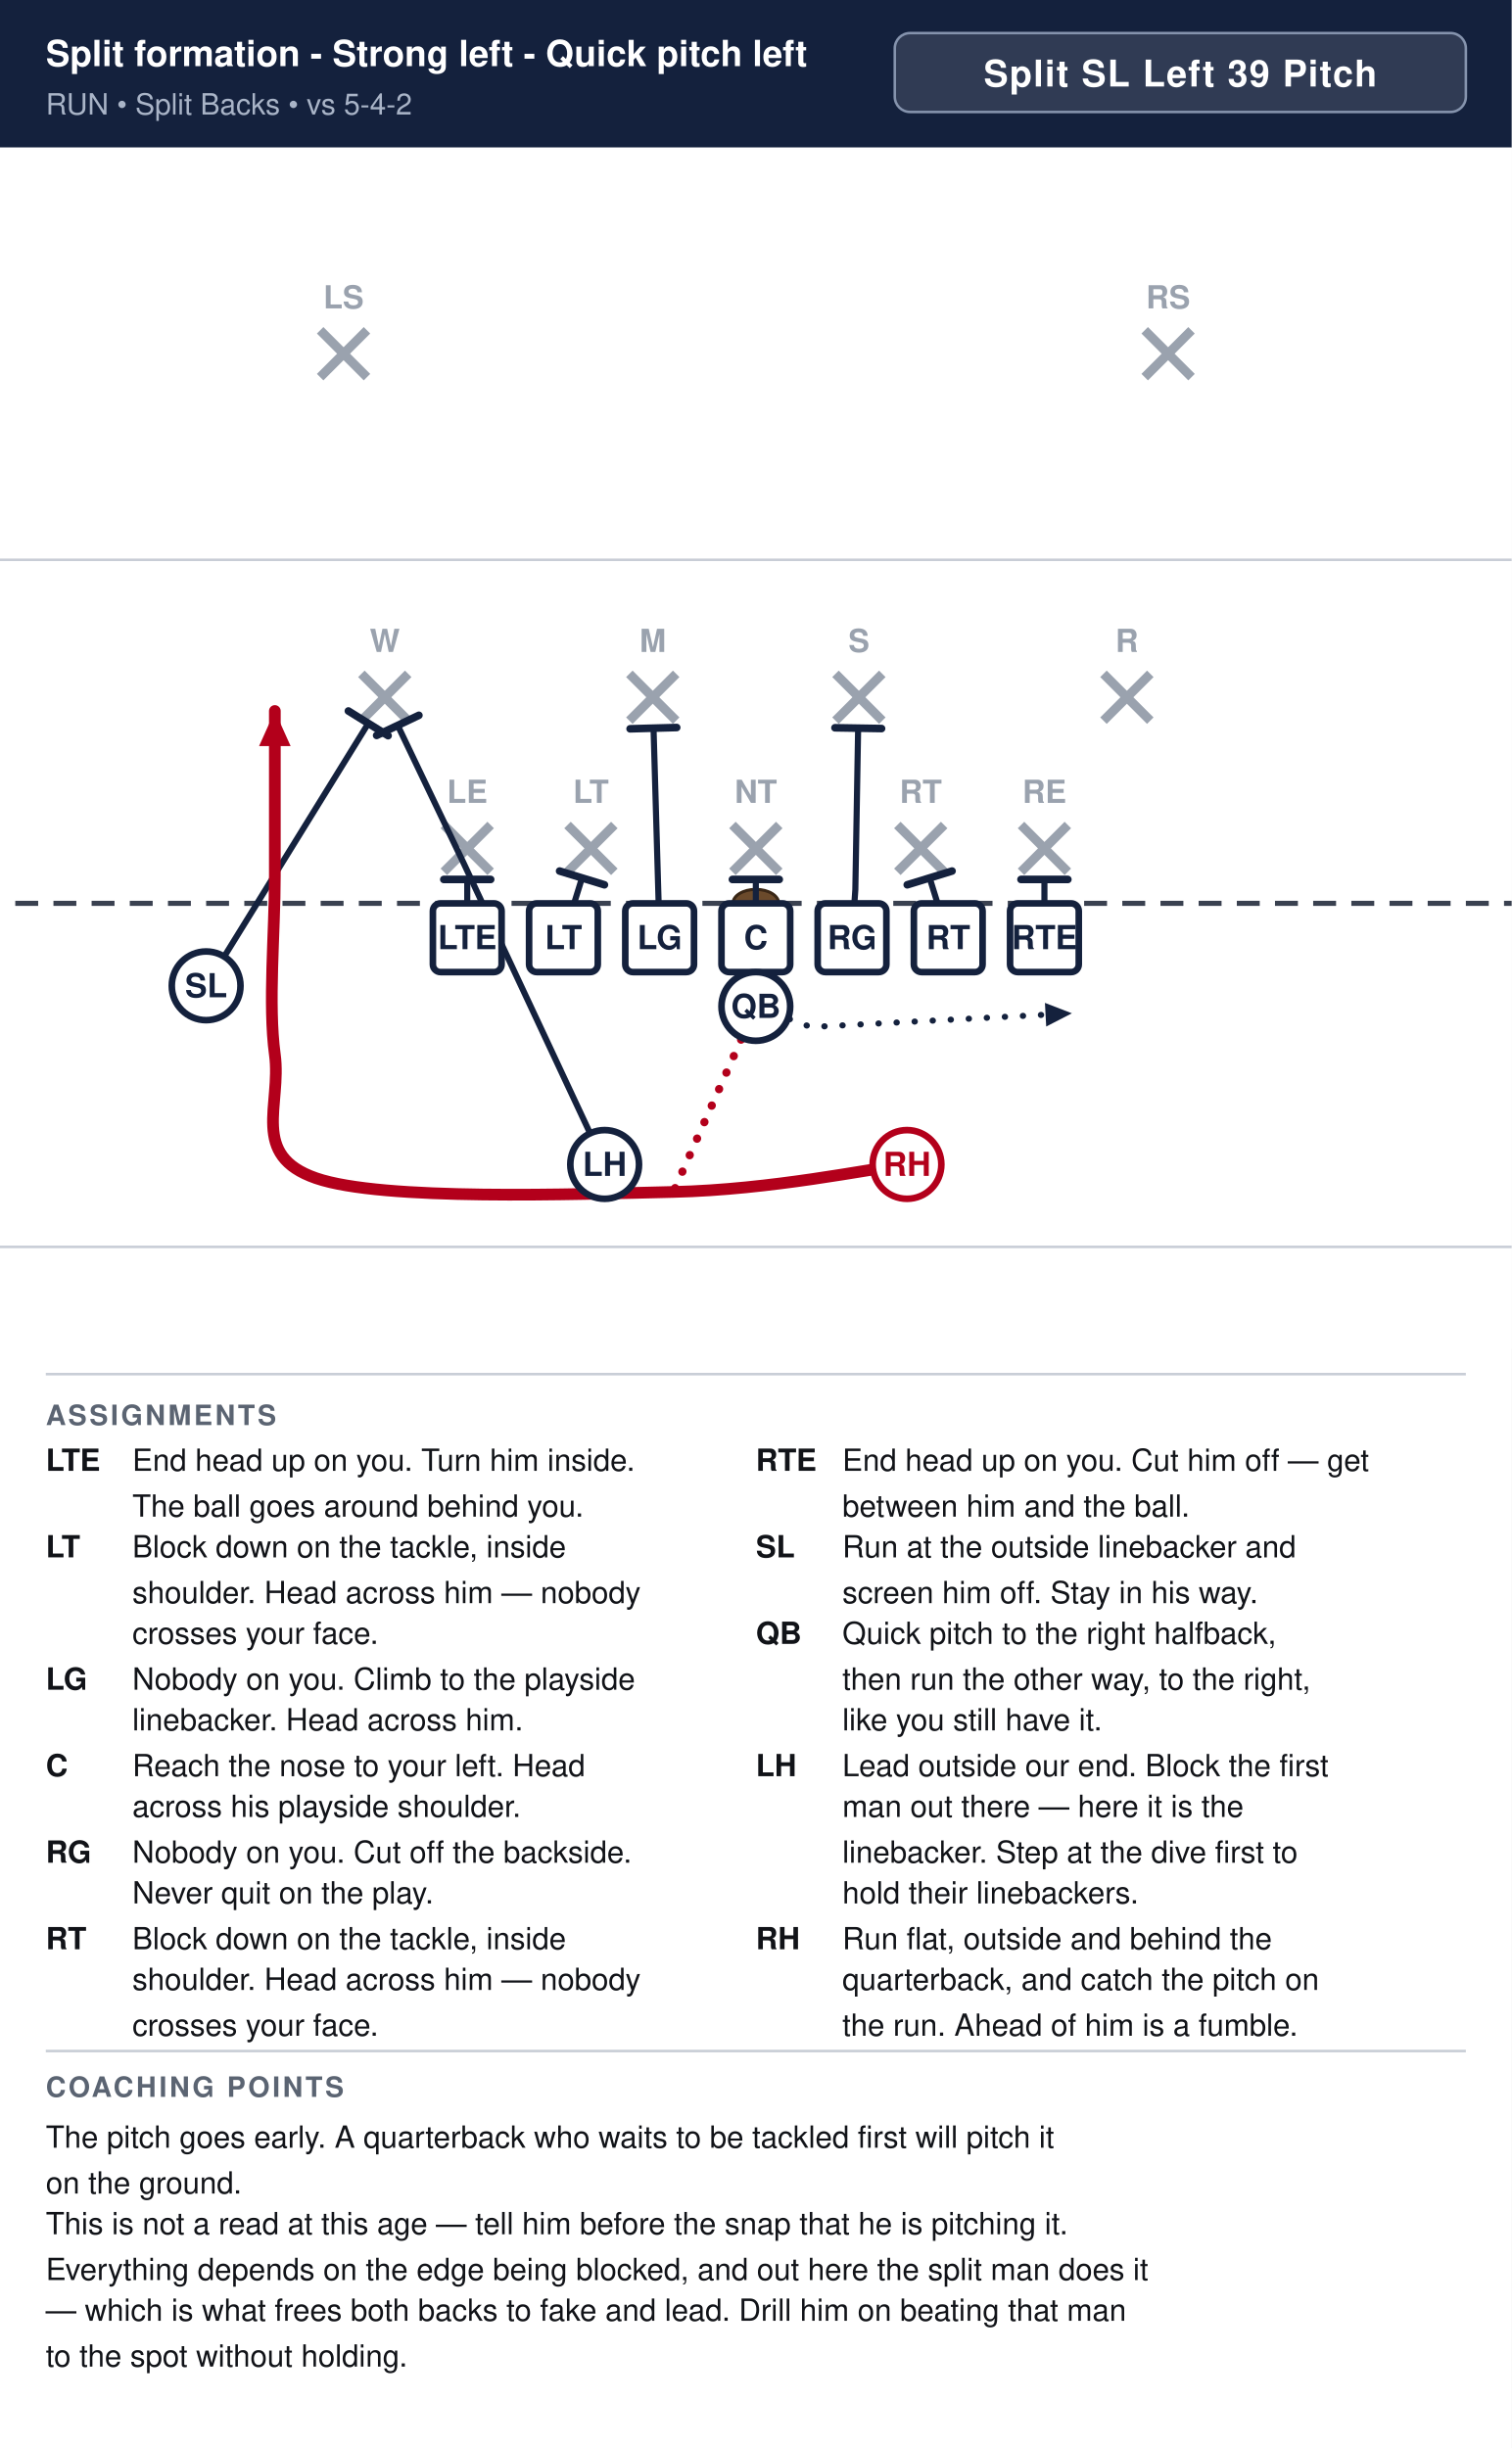
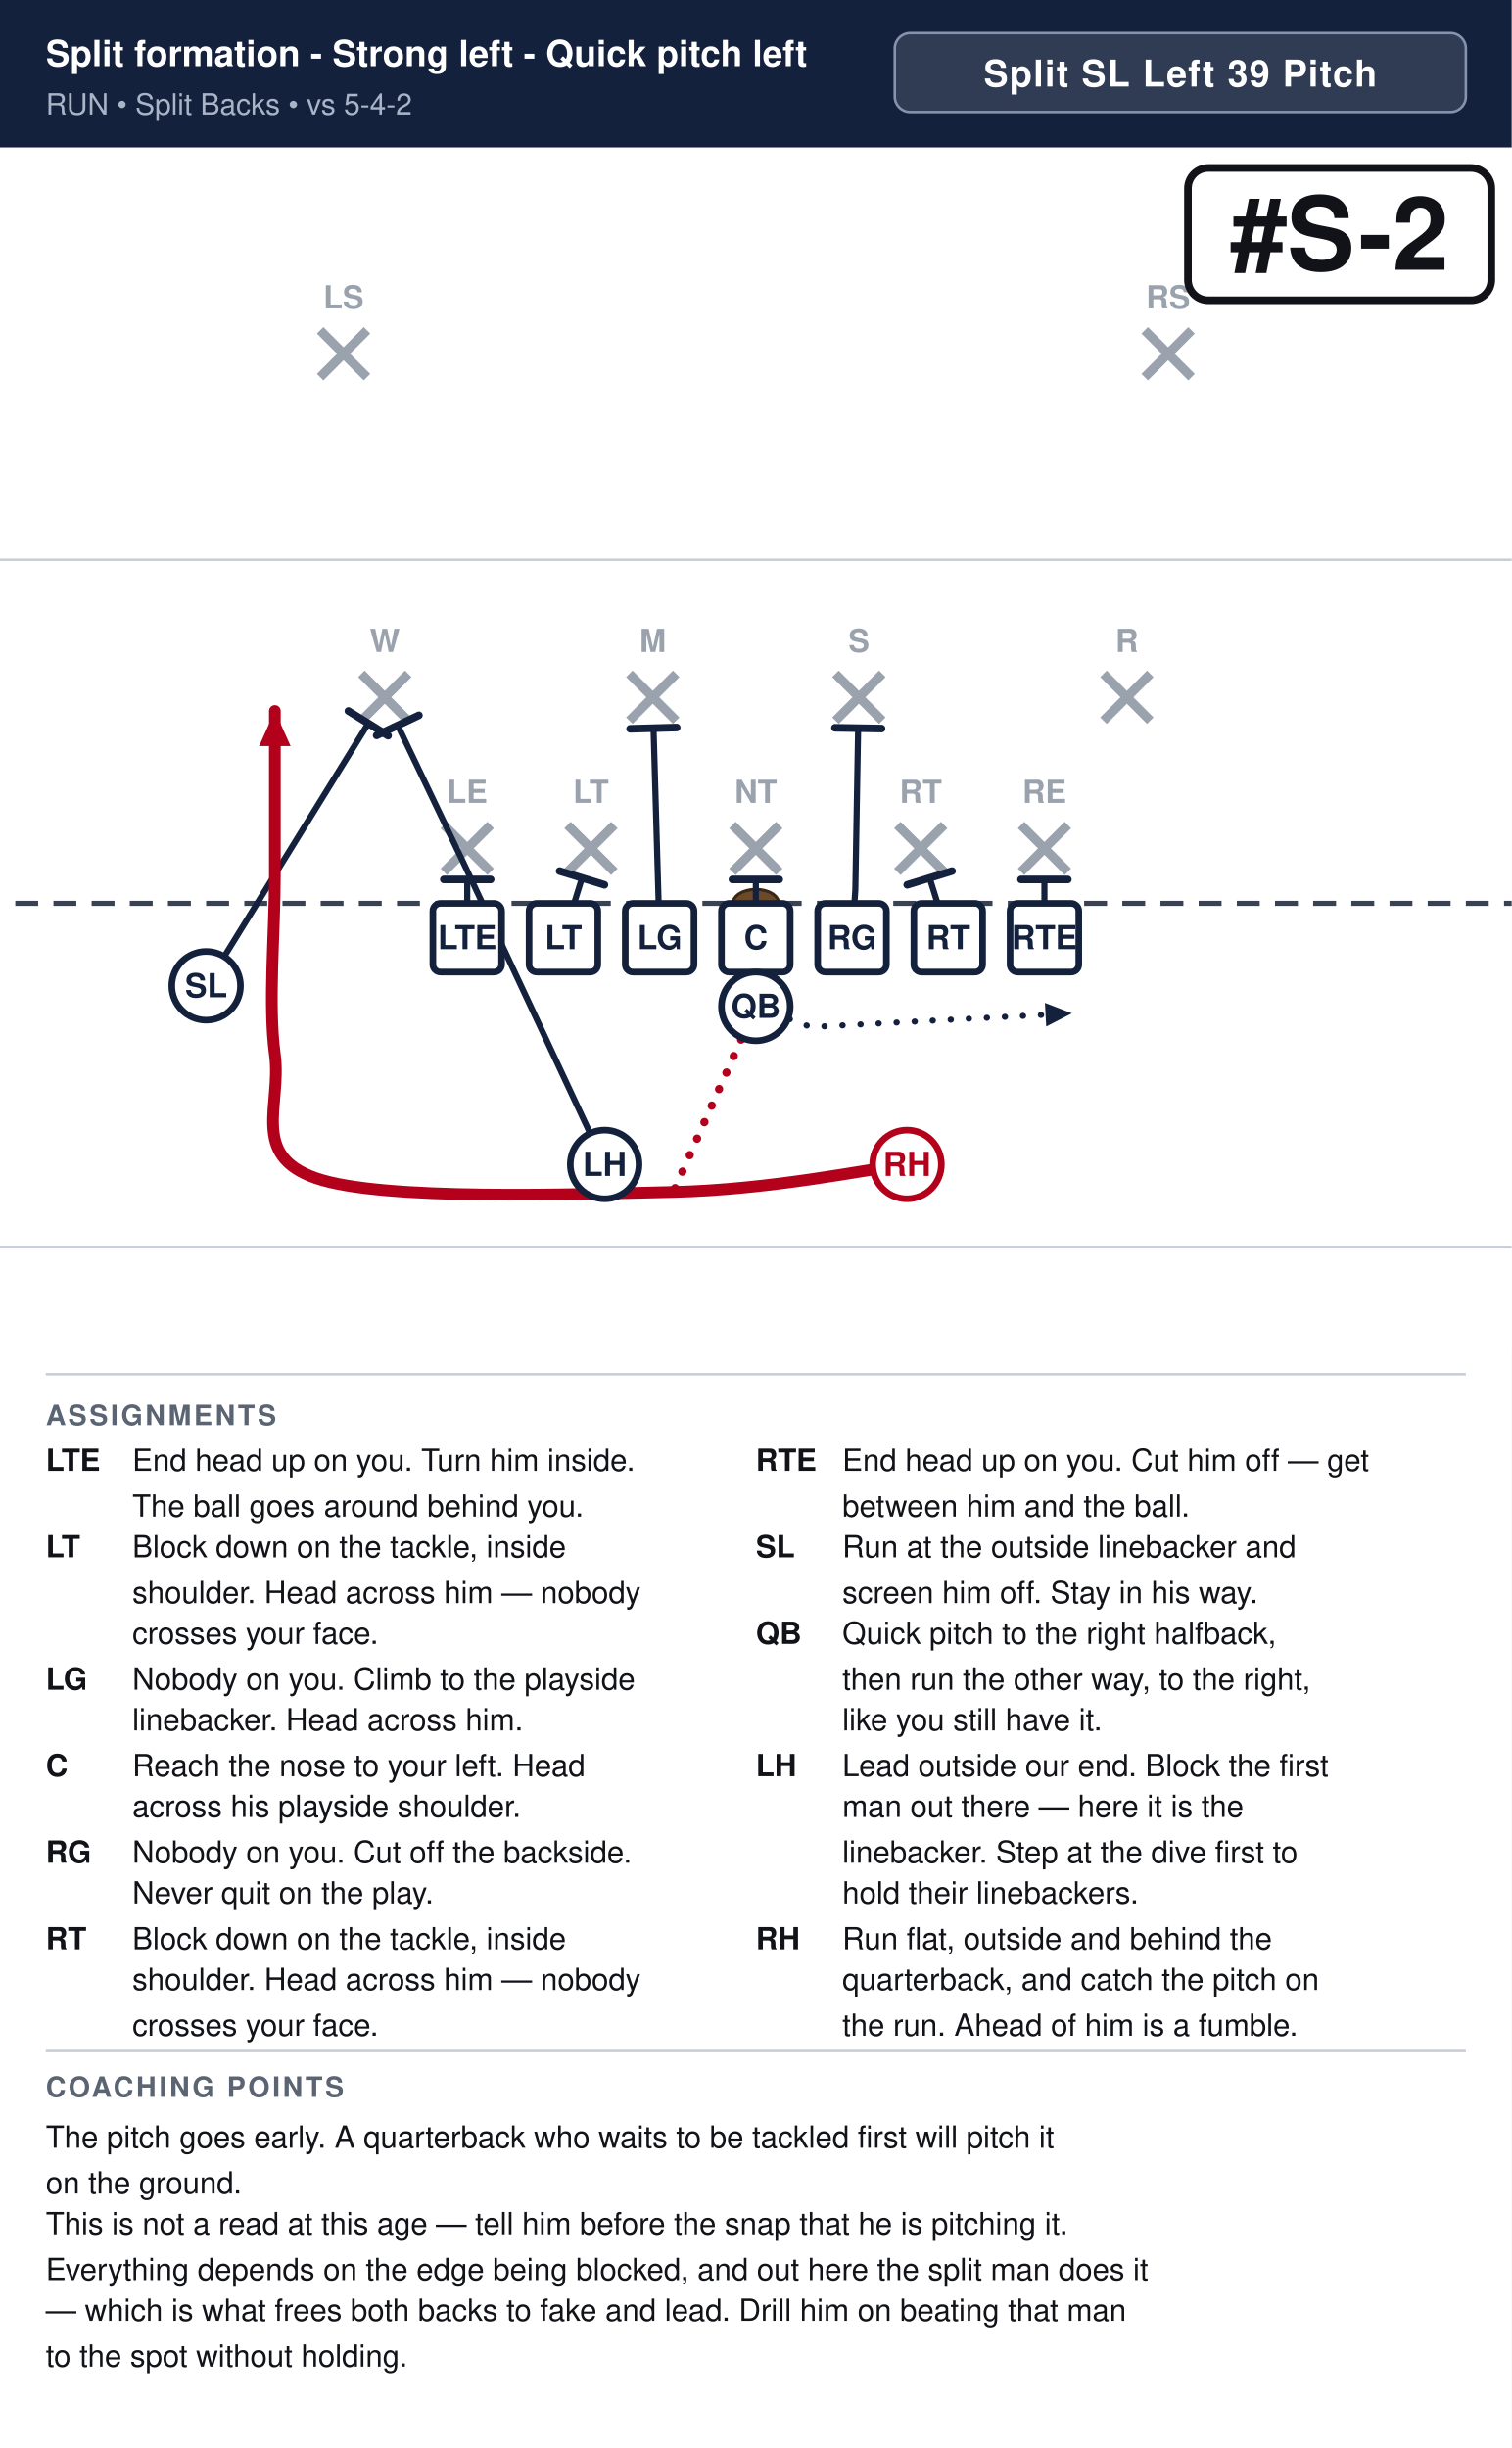
<svg xmlns="http://www.w3.org/2000/svg" width="594" height="962" viewBox="0 0 594 962" font-family="Segoe UI, Helvetica, Arial, sans-serif">
  <rect width="100%" height="100%" fill="#ffffff" />
  <rect x="0" y="0" width="594" height="58" fill="#14213d" />
  <text x="18" y="26" font-size="14.2" font-weight="700" fill="#ffffff">Split formation - Strong left - Quick pitch left</text>
  <text x="18" y="45" font-size="11.5" fill="#a9b4c7">RUN  •  Split Backs  •  vs 5-4-2</text>
  <rect x="351.6" y="13" width="224.4" height="31" rx="6" fill="#ffffff" fill-opacity="0.12" stroke="#8593ad" stroke-width="1" />
  <text x="463.8" y="34" text-anchor="middle" font-size="14.5" font-weight="700" fill="#ffffff" letter-spacing="0.5">Split SL Left 39 Pitch</text>
  <clipPath id="fieldclip">
    <rect x="0" y="58" width="594" height="472" />
  </clipPath>
  <g clip-path="url(#fieldclip)">
    <g transform="translate(-54.0,31.0)">
      <rect x="0" y="0" width="702" height="513" fill="#ffffff" />
      <line x1="0" y1="459.0" x2="702" y2="459.0" stroke="#c8cdd6" stroke-width="1" />
      <line x1="0" y1="189.0" x2="702" y2="189.0" stroke="#c8cdd6" stroke-width="1" />
      <line x1="0" y1="324.0" x2="702" y2="324.0" stroke="#3a4150" stroke-width="2" stroke-dasharray="9 6" />
      <ellipse cx="351.0" cy="324.0" rx="9" ry="5.5" fill="#6b4a2b" stroke="#3a2716" stroke-width="1.2" />
      <line x1="228.4" y1="293.2" x2="246.8" y2="311.6" stroke="#9aa2ae" stroke-width="3.6" />
      <line x1="246.8" y1="293.2" x2="228.4" y2="311.6" stroke="#9aa2ae" stroke-width="3.6" />
      <text x="237.6" y="284.5" text-anchor="middle" font-size="12.5" fill="#9aa2ae" font-weight="600">LE</text>
      <line x1="277.0" y1="293.2" x2="295.4" y2="311.6" stroke="#9aa2ae" stroke-width="3.6" />
      <line x1="295.4" y1="293.2" x2="277.0" y2="311.6" stroke="#9aa2ae" stroke-width="3.6" />
      <text x="286.2" y="284.5" text-anchor="middle" font-size="12.5" fill="#9aa2ae" font-weight="600">LT</text>
      <line x1="341.8" y1="293.2" x2="360.2" y2="311.6" stroke="#9aa2ae" stroke-width="3.6" />
      <line x1="360.2" y1="293.2" x2="341.8" y2="311.6" stroke="#9aa2ae" stroke-width="3.6" />
      <text x="351.0" y="284.5" text-anchor="middle" font-size="12.5" fill="#9aa2ae" font-weight="600">NT</text>
      <line x1="406.6" y1="293.2" x2="425.0" y2="311.6" stroke="#9aa2ae" stroke-width="3.6" />
      <line x1="425.0" y1="293.2" x2="406.6" y2="311.6" stroke="#9aa2ae" stroke-width="3.6" />
      <text x="415.8" y="284.5" text-anchor="middle" font-size="12.5" fill="#9aa2ae" font-weight="600">RT</text>
      <line x1="455.2" y1="293.2" x2="473.6" y2="311.6" stroke="#9aa2ae" stroke-width="3.6" />
      <line x1="473.6" y1="293.2" x2="455.2" y2="311.6" stroke="#9aa2ae" stroke-width="3.6" />
      <text x="464.4" y="284.5" text-anchor="middle" font-size="12.5" fill="#9aa2ae" font-weight="600">RE</text>
      <line x1="196.0" y1="233.8" x2="214.4" y2="252.2" stroke="#9aa2ae" stroke-width="3.6" />
      <line x1="214.4" y1="233.8" x2="196.0" y2="252.2" stroke="#9aa2ae" stroke-width="3.6" />
      <text x="205.2" y="225.2" text-anchor="middle" font-size="12.5" fill="#9aa2ae" font-weight="600">W</text>
      <line x1="301.3" y1="233.8" x2="319.7" y2="252.2" stroke="#9aa2ae" stroke-width="3.6" />
      <line x1="319.7" y1="233.8" x2="301.3" y2="252.2" stroke="#9aa2ae" stroke-width="3.6" />
      <text x="310.5" y="225.2" text-anchor="middle" font-size="12.5" fill="#9aa2ae" font-weight="600">M</text>
      <line x1="382.3" y1="233.8" x2="400.7" y2="252.2" stroke="#9aa2ae" stroke-width="3.6" />
      <line x1="400.7" y1="233.8" x2="382.3" y2="252.2" stroke="#9aa2ae" stroke-width="3.6" />
      <text x="391.5" y="225.2" text-anchor="middle" font-size="12.5" fill="#9aa2ae" font-weight="600">S</text>
      <line x1="487.6" y1="233.8" x2="506.0" y2="252.2" stroke="#9aa2ae" stroke-width="3.6" />
      <line x1="506.0" y1="233.8" x2="487.6" y2="252.2" stroke="#9aa2ae" stroke-width="3.6" />
      <text x="496.8" y="225.2" text-anchor="middle" font-size="12.5" fill="#9aa2ae" font-weight="600">R</text>
      <line x1="179.8" y1="98.8" x2="198.2" y2="117.2" stroke="#9aa2ae" stroke-width="3.6" />
      <line x1="198.2" y1="98.8" x2="179.8" y2="117.2" stroke="#9aa2ae" stroke-width="3.6" />
      <text x="189.0" y="90.2" text-anchor="middle" font-size="12.5" fill="#9aa2ae" font-weight="600">LS</text>
      <line x1="503.8" y1="98.8" x2="522.2" y2="117.2" stroke="#9aa2ae" stroke-width="3.6" />
      <line x1="522.2" y1="98.8" x2="503.8" y2="117.2" stroke="#9aa2ae" stroke-width="3.6" />
      <text x="513.0" y="90.2" text-anchor="middle" font-size="12.5" fill="#9aa2ae" font-weight="600">RS</text>
      <path d="M464.4,337.5 L464.4,314.6" fill="none" stroke="#14213d" stroke-width="2.4" stroke-linecap="round" stroke-linejoin="round" />
      <line x1="455.2" y1="314.6" x2="473.6" y2="314.6" stroke="#14213d" stroke-width="3.0" stroke-linecap="round" />
      <path d="M426.6,337.5 L419.3,314.0" fill="none" stroke="#14213d" stroke-width="2.4" stroke-linecap="round" stroke-linejoin="round" />
      <line x1="410.5" y1="316.7" x2="428.1" y2="311.3" stroke="#14213d" stroke-width="3.0" stroke-linecap="round" />
      <path d="M388.8,337.5 L390.1,318.6 L391.2,255.1" fill="none" stroke="#14213d" stroke-width="2.4" stroke-linecap="round" stroke-linejoin="round" />
      <line x1="382.1" y1="255.0" x2="400.4" y2="255.3" stroke="#14213d" stroke-width="3.0" stroke-linecap="round" />
      <path d="M351.0,337.5 L351.0,314.6" fill="none" stroke="#14213d" stroke-width="2.4" stroke-linecap="round" stroke-linejoin="round" />
      <line x1="341.8" y1="314.6" x2="360.2" y2="314.6" stroke="#14213d" stroke-width="3.0" stroke-linecap="round" />
      <path d="M313.2,337.5 L310.8,255.1" fill="none" stroke="#14213d" stroke-width="2.4" stroke-linecap="round" stroke-linejoin="round" />
      <line x1="301.6" y1="255.4" x2="319.9" y2="254.9" stroke="#14213d" stroke-width="3.0" stroke-linecap="round" />
      <path d="M275.4,337.5 L282.7,314.0" fill="none" stroke="#14213d" stroke-width="2.4" stroke-linecap="round" stroke-linejoin="round" />
      <line x1="273.9" y1="311.3" x2="291.5" y2="316.7" stroke="#14213d" stroke-width="3.0" stroke-linecap="round" />
      <path d="M237.6,337.5 L237.6,314.6" fill="none" stroke="#14213d" stroke-width="2.4" stroke-linecap="round" stroke-linejoin="round" />
      <line x1="228.4" y1="314.6" x2="246.8" y2="314.6" stroke="#14213d" stroke-width="3.0" stroke-linecap="round" />
      <path d="M135.0,356.4 L198.7,253.3" fill="none" stroke="#14213d" stroke-width="2.4" stroke-linecap="round" stroke-linejoin="round" />
      <line x1="190.9" y1="248.4" x2="206.5" y2="258.1" stroke="#14213d" stroke-width="3.0" stroke-linecap="round" />
      <path d="M351.0,364.5 L372.6,372.6 L475.2,367.2" fill="none" stroke="#14213d" stroke-width="2.4" stroke-linecap="round" stroke-linejoin="round" stroke-dasharray="0.1 7" />
      <polygon points="475.2,367.2 465.1,372.4 464.6,363.1" fill="#14213d" />
      <path d="M291.6,426.6 L236.0,307.8 L210.3,254.1" fill="none" stroke="#14213d" stroke-width="2.4" stroke-linecap="round" stroke-linejoin="round" />
      <line x1="202.0" y1="258.0" x2="218.6" y2="250.1" stroke="#14213d" stroke-width="3.0" stroke-linecap="round" />
      <path d="M410.4,426.6 C395.1,428.4 357.3,436.5 318.6,437.4 C279.9,438.3 204.3,441.0 178.2,432.0 C152.1,423.0 164.7,403.2 162.0,383.4 C159.3,363.6 162.0,335.7 162.0,313.2 C162.0,290.7 162.0,259.2 162.0,248.4" fill="none" stroke="#b3001b" stroke-width="4.6" stroke-linecap="round" stroke-linejoin="round" />
      <polygon points="162.0,248.4 168.2,262.2 155.8,262.2" fill="#b3001b" />
      <path d="M351.0,364.5 L318.6,437.4" fill="none" stroke="#b3001b" stroke-width="3.2" stroke-linecap="round" stroke-linejoin="round" stroke-dasharray="0.1 7" />
      <rect x="224.1" y="324.0" width="27.0" height="27.0" rx="3" fill="#ffffff" stroke="#14213d" stroke-width="2.6" />
      <text x="237.6" y="342.0" text-anchor="middle" font-size="13" font-weight="700" fill="#14213d">LTE</text>
      <rect x="261.9" y="324.0" width="27.0" height="27.0" rx="3" fill="#ffffff" stroke="#14213d" stroke-width="2.6" />
      <text x="275.4" y="342.0" text-anchor="middle" font-size="13" font-weight="700" fill="#14213d">LT</text>
      <rect x="299.7" y="324.0" width="27.0" height="27.0" rx="3" fill="#ffffff" stroke="#14213d" stroke-width="2.6" />
      <text x="313.2" y="342.0" text-anchor="middle" font-size="13" font-weight="700" fill="#14213d">LG</text>
      <rect x="337.5" y="324.0" width="27.0" height="27.0" rx="3" fill="#ffffff" stroke="#14213d" stroke-width="2.6" />
      <text x="351.0" y="342.0" text-anchor="middle" font-size="13" font-weight="700" fill="#14213d">C</text>
      <rect x="375.3" y="324.0" width="27.0" height="27.0" rx="3" fill="#ffffff" stroke="#14213d" stroke-width="2.6" />
      <text x="388.8" y="342.0" text-anchor="middle" font-size="13" font-weight="700" fill="#14213d">RG</text>
      <rect x="413.1" y="324.0" width="27.0" height="27.0" rx="3" fill="#ffffff" stroke="#14213d" stroke-width="2.6" />
      <text x="426.6" y="342.0" text-anchor="middle" font-size="13" font-weight="700" fill="#14213d">RT</text>
      <rect x="450.9" y="324.0" width="27.0" height="27.0" rx="3" fill="#ffffff" stroke="#14213d" stroke-width="2.6" />
      <text x="464.4" y="342.0" text-anchor="middle" font-size="13" font-weight="700" fill="#14213d">RTE</text>
      <circle cx="135.0" cy="356.4" r="13.5" fill="#ffffff" stroke="#14213d" stroke-width="2.6" />
      <text x="135.0" y="360.9" text-anchor="middle" font-size="13" font-weight="700" fill="#14213d">SL</text>
      <circle cx="351.0" cy="364.5" r="13.5" fill="#ffffff" stroke="#14213d" stroke-width="2.6" />
      <text x="351.0" y="369.0" text-anchor="middle" font-size="13" font-weight="700" fill="#14213d">QB</text>
      <circle cx="291.6" cy="426.6" r="13.5" fill="#ffffff" stroke="#14213d" stroke-width="2.6" />
      <text x="291.6" y="431.1" text-anchor="middle" font-size="13" font-weight="700" fill="#14213d">LH</text>
      <circle cx="410.4" cy="426.6" r="13.5" fill="#ffffff" stroke="#b3001b" stroke-width="2.6" />
      <text x="410.4" y="431.1" text-anchor="middle" font-size="13" font-weight="700" fill="#b3001b">RH</text>
+       <rect x="520.8" y="35.0" width="119.2" height="52.0" rx="8" fill="#ffffff" stroke="#111318" stroke-width="3" />
+       <text x="580.4" y="75.0" text-anchor="middle" font-size="40" font-weight="800" fill="#111318">#S-2</text>
    </g>
  </g>
  <line x1="18" y1="540" x2="576" y2="540" stroke="#c8cdd6" stroke-width="1" />
  <text x="18" y="560" font-size="11" font-weight="700" fill="#5b6472" letter-spacing="1">ASSIGNMENTS</text>
  <text x="18" y="578" font-size="12" font-weight="700" fill="#111318">LTE</text>
  <text x="52" y="578" font-size="12" fill="#111318">End head up on you. Turn him inside.</text>
  <text x="52" y="596" font-size="12" fill="#111318">The ball goes around behind you.</text>
  <text x="18" y="612" font-size="12" font-weight="700" fill="#111318">LT</text>
  <text x="52" y="612" font-size="12" fill="#111318">Block down on the tackle, inside</text>
  <text x="52" y="630" font-size="12" fill="#111318">shoulder. Head across him — nobody</text>
  <text x="52" y="646" font-size="12" fill="#111318">crosses your face.</text>
  <text x="18" y="664" font-size="12" font-weight="700" fill="#111318">LG</text>
  <text x="52" y="664" font-size="12" fill="#111318">Nobody on you. Climb to the playside</text>
  <text x="52" y="680" font-size="12" fill="#111318">linebacker. Head across him.</text>
  <text x="18" y="698" font-size="12" font-weight="700" fill="#111318">C</text>
  <text x="52" y="698" font-size="12" fill="#111318">Reach the nose to your left. Head</text>
  <text x="52" y="714" font-size="12" fill="#111318">across his playside shoulder.</text>
  <text x="18" y="732" font-size="12" font-weight="700" fill="#111318">RG</text>
  <text x="52" y="732" font-size="12" fill="#111318">Nobody on you. Cut off the backside.</text>
  <text x="52" y="748" font-size="12" fill="#111318">Never quit on the play.</text>
  <text x="18" y="766" font-size="12" font-weight="700" fill="#111318">RT</text>
  <text x="52" y="766" font-size="12" fill="#111318">Block down on the tackle, inside</text>
  <text x="52" y="782" font-size="12" fill="#111318">shoulder. Head across him — nobody</text>
  <text x="52" y="800" font-size="12" fill="#111318">crosses your face.</text>
  <text x="297" y="578" font-size="12" font-weight="700" fill="#111318">RTE</text>
  <text x="331" y="578" font-size="12" fill="#111318">End head up on you. Cut him off — get</text>
  <text x="331" y="596" font-size="12" fill="#111318">between him and the ball.</text>
  <text x="297" y="612" font-size="12" font-weight="700" fill="#111318">SL</text>
  <text x="331" y="612" font-size="12" fill="#111318">Run at the outside linebacker and</text>
  <text x="331" y="630" font-size="12" fill="#111318">screen him off. Stay in his way.</text>
  <text x="297" y="646" font-size="12" font-weight="700" fill="#111318">QB</text>
  <text x="331" y="646" font-size="12" fill="#111318">Quick pitch to the right halfback,</text>
  <text x="331" y="664" font-size="12" fill="#111318">then run the other way, to the right,</text>
  <text x="331" y="680" font-size="12" fill="#111318">like you still have it.</text>
  <text x="297" y="698" font-size="12" font-weight="700" fill="#111318">LH</text>
  <text x="331" y="698" font-size="12" fill="#111318">Lead outside our end. Block the first</text>
  <text x="331" y="714" font-size="12" fill="#111318">man out there — here it is the</text>
  <text x="331" y="732" font-size="12" fill="#111318">linebacker. Step at the dive first to</text>
  <text x="331" y="748" font-size="12" fill="#111318">hold their linebackers.</text>
  <text x="297" y="766" font-size="12" font-weight="700" fill="#111318">RH</text>
  <text x="331" y="766" font-size="12" fill="#111318">Run flat, outside and behind the</text>
  <text x="331" y="782" font-size="12" fill="#111318">quarterback, and catch the pitch on</text>
  <text x="331" y="800" font-size="12" fill="#111318">the run. Ahead of him is a fumble.</text>
  <line x1="18" y1="806" x2="576" y2="806" stroke="#c8cdd6" stroke-width="1" />
  <text x="18" y="824" font-size="11" font-weight="700" fill="#5b6472" letter-spacing="1">COACHING POINTS</text>
  <text x="18" y="844" font-size="12" fill="#111318">The pitch goes early. A quarterback who waits to be tackled first will pitch it</text>
  <text x="18" y="862" font-size="12" fill="#111318">on the ground.</text>
  <text x="18" y="878" font-size="12" fill="#111318">This is not a read at this age — tell him before the snap that he is pitching it.</text>
  <text x="18" y="896" font-size="12" fill="#111318">Everything depends on the edge being blocked, and out here the split man does it</text>
  <text x="18" y="912" font-size="12" fill="#111318">— which is what frees both backs to fake and lead. Drill him on beating that man</text>
  <text x="18" y="930" font-size="12" fill="#111318">to the spot without holding.</text>
</svg>
